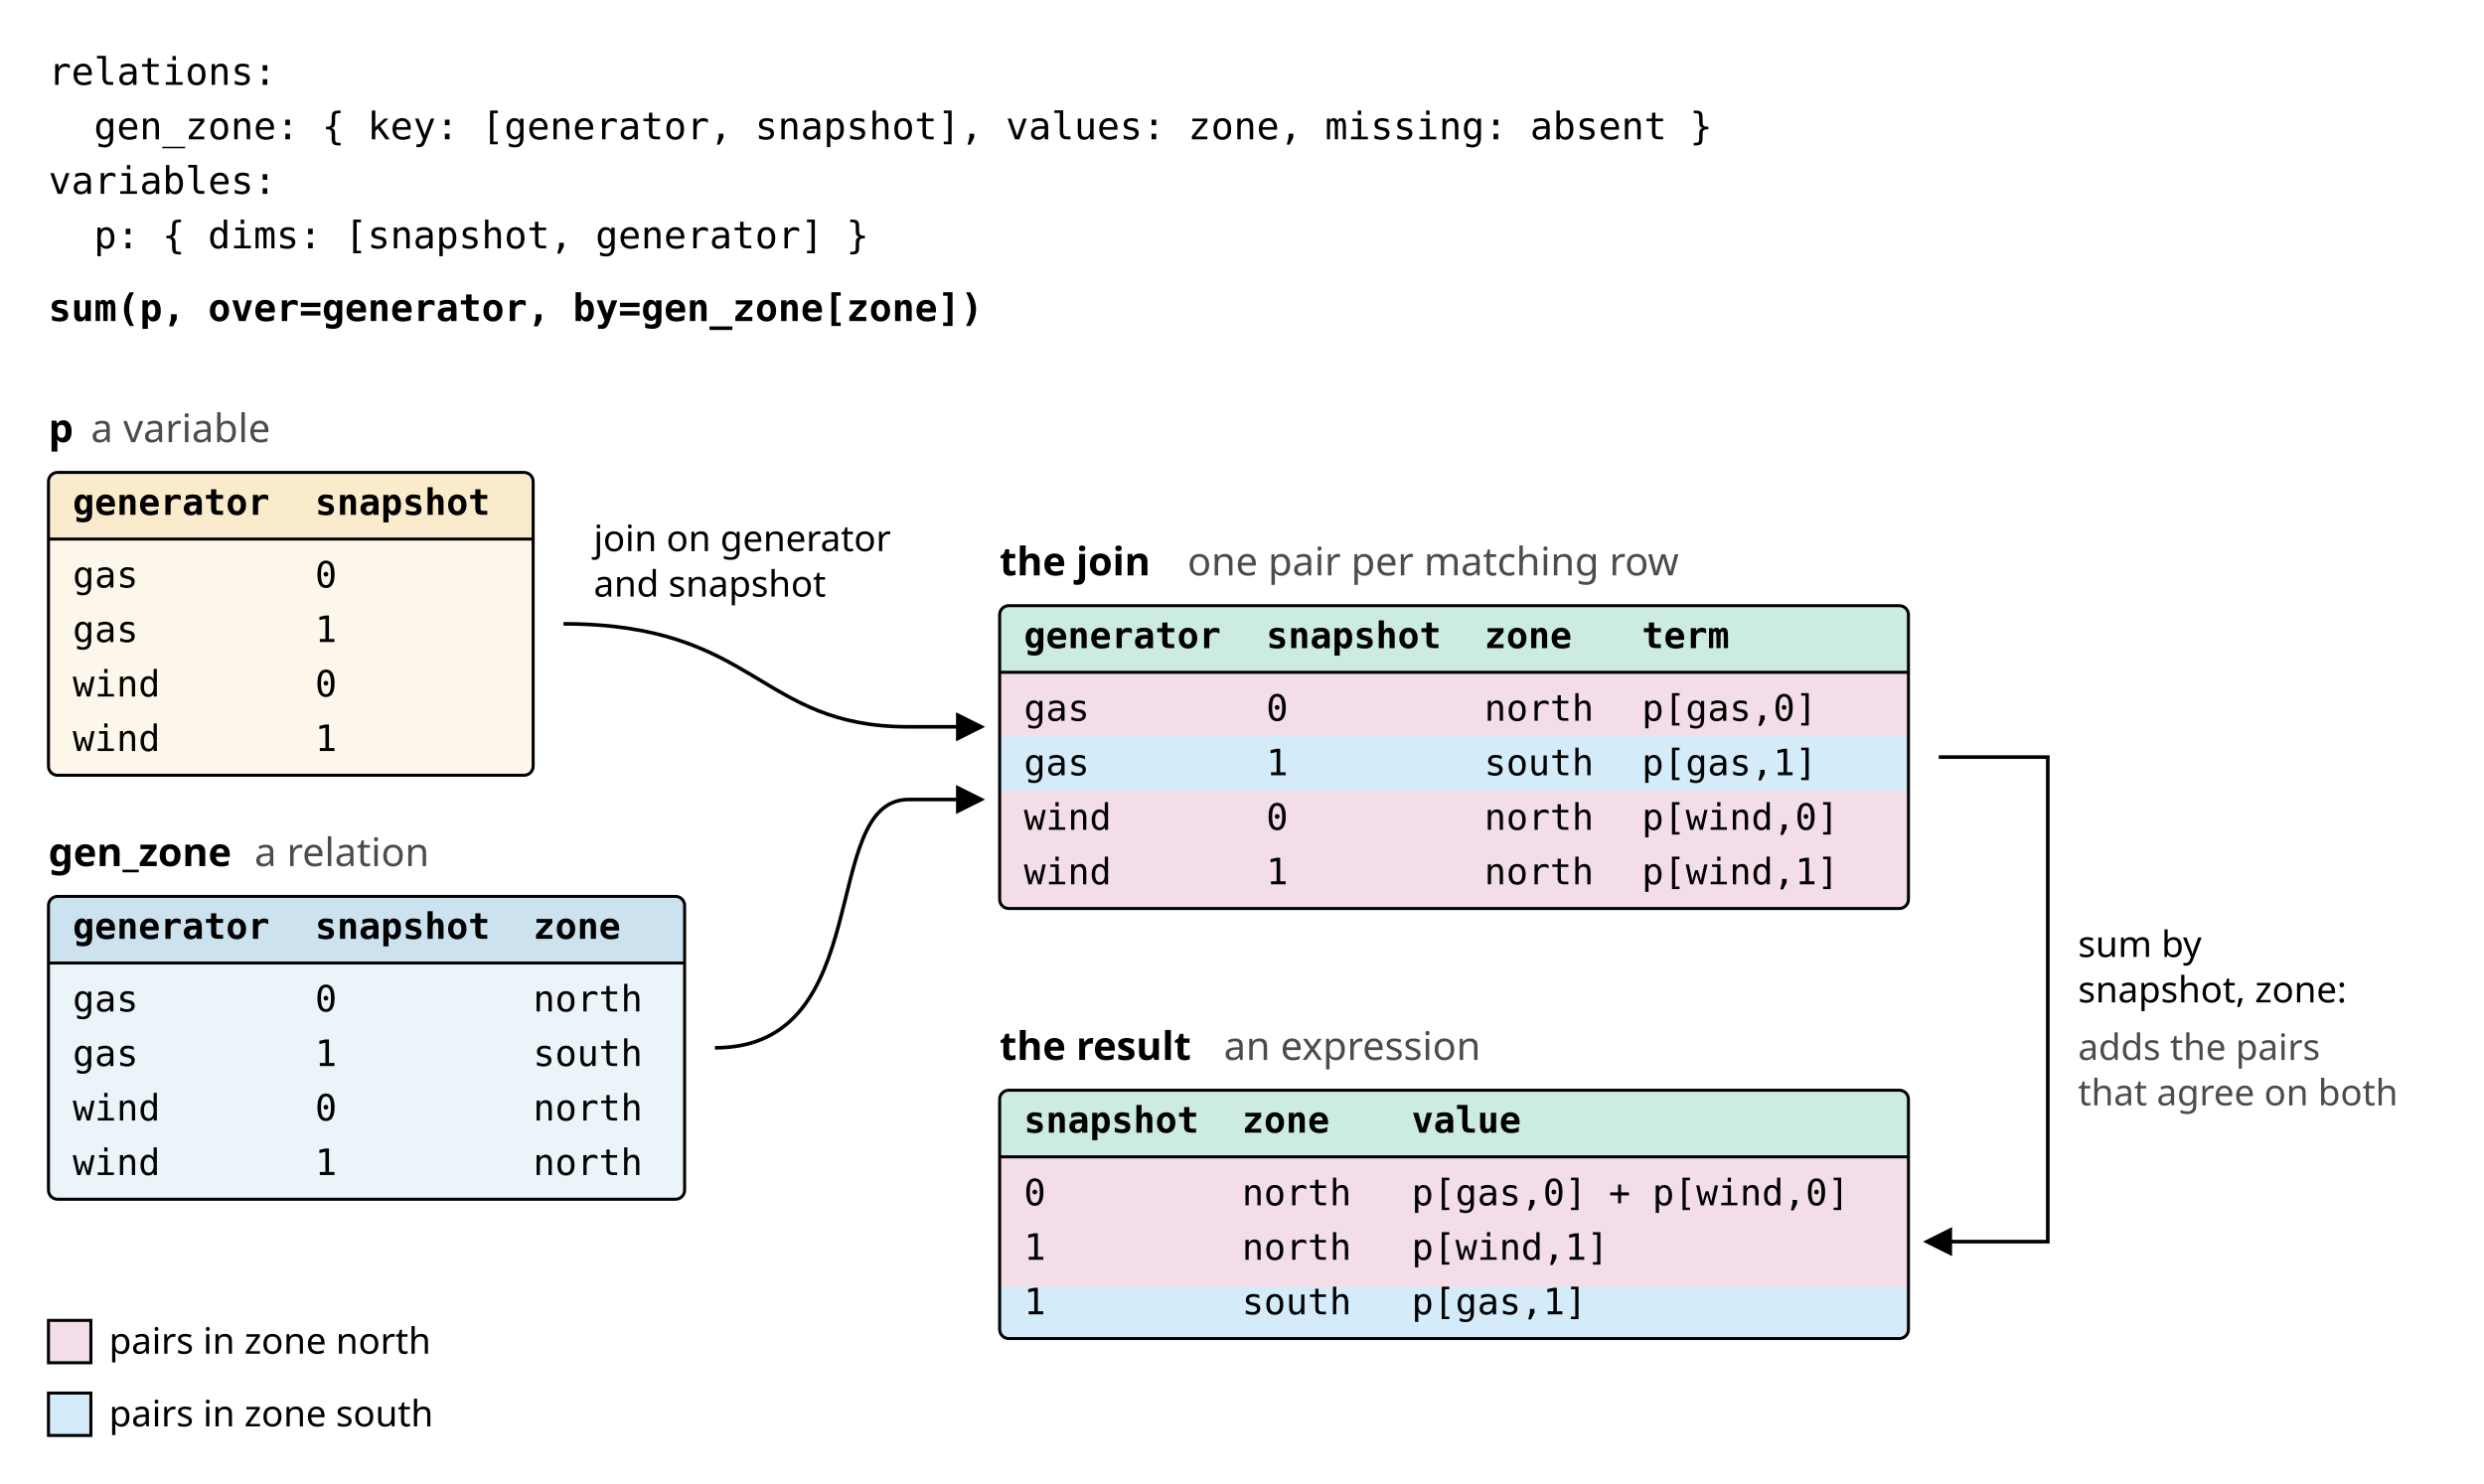
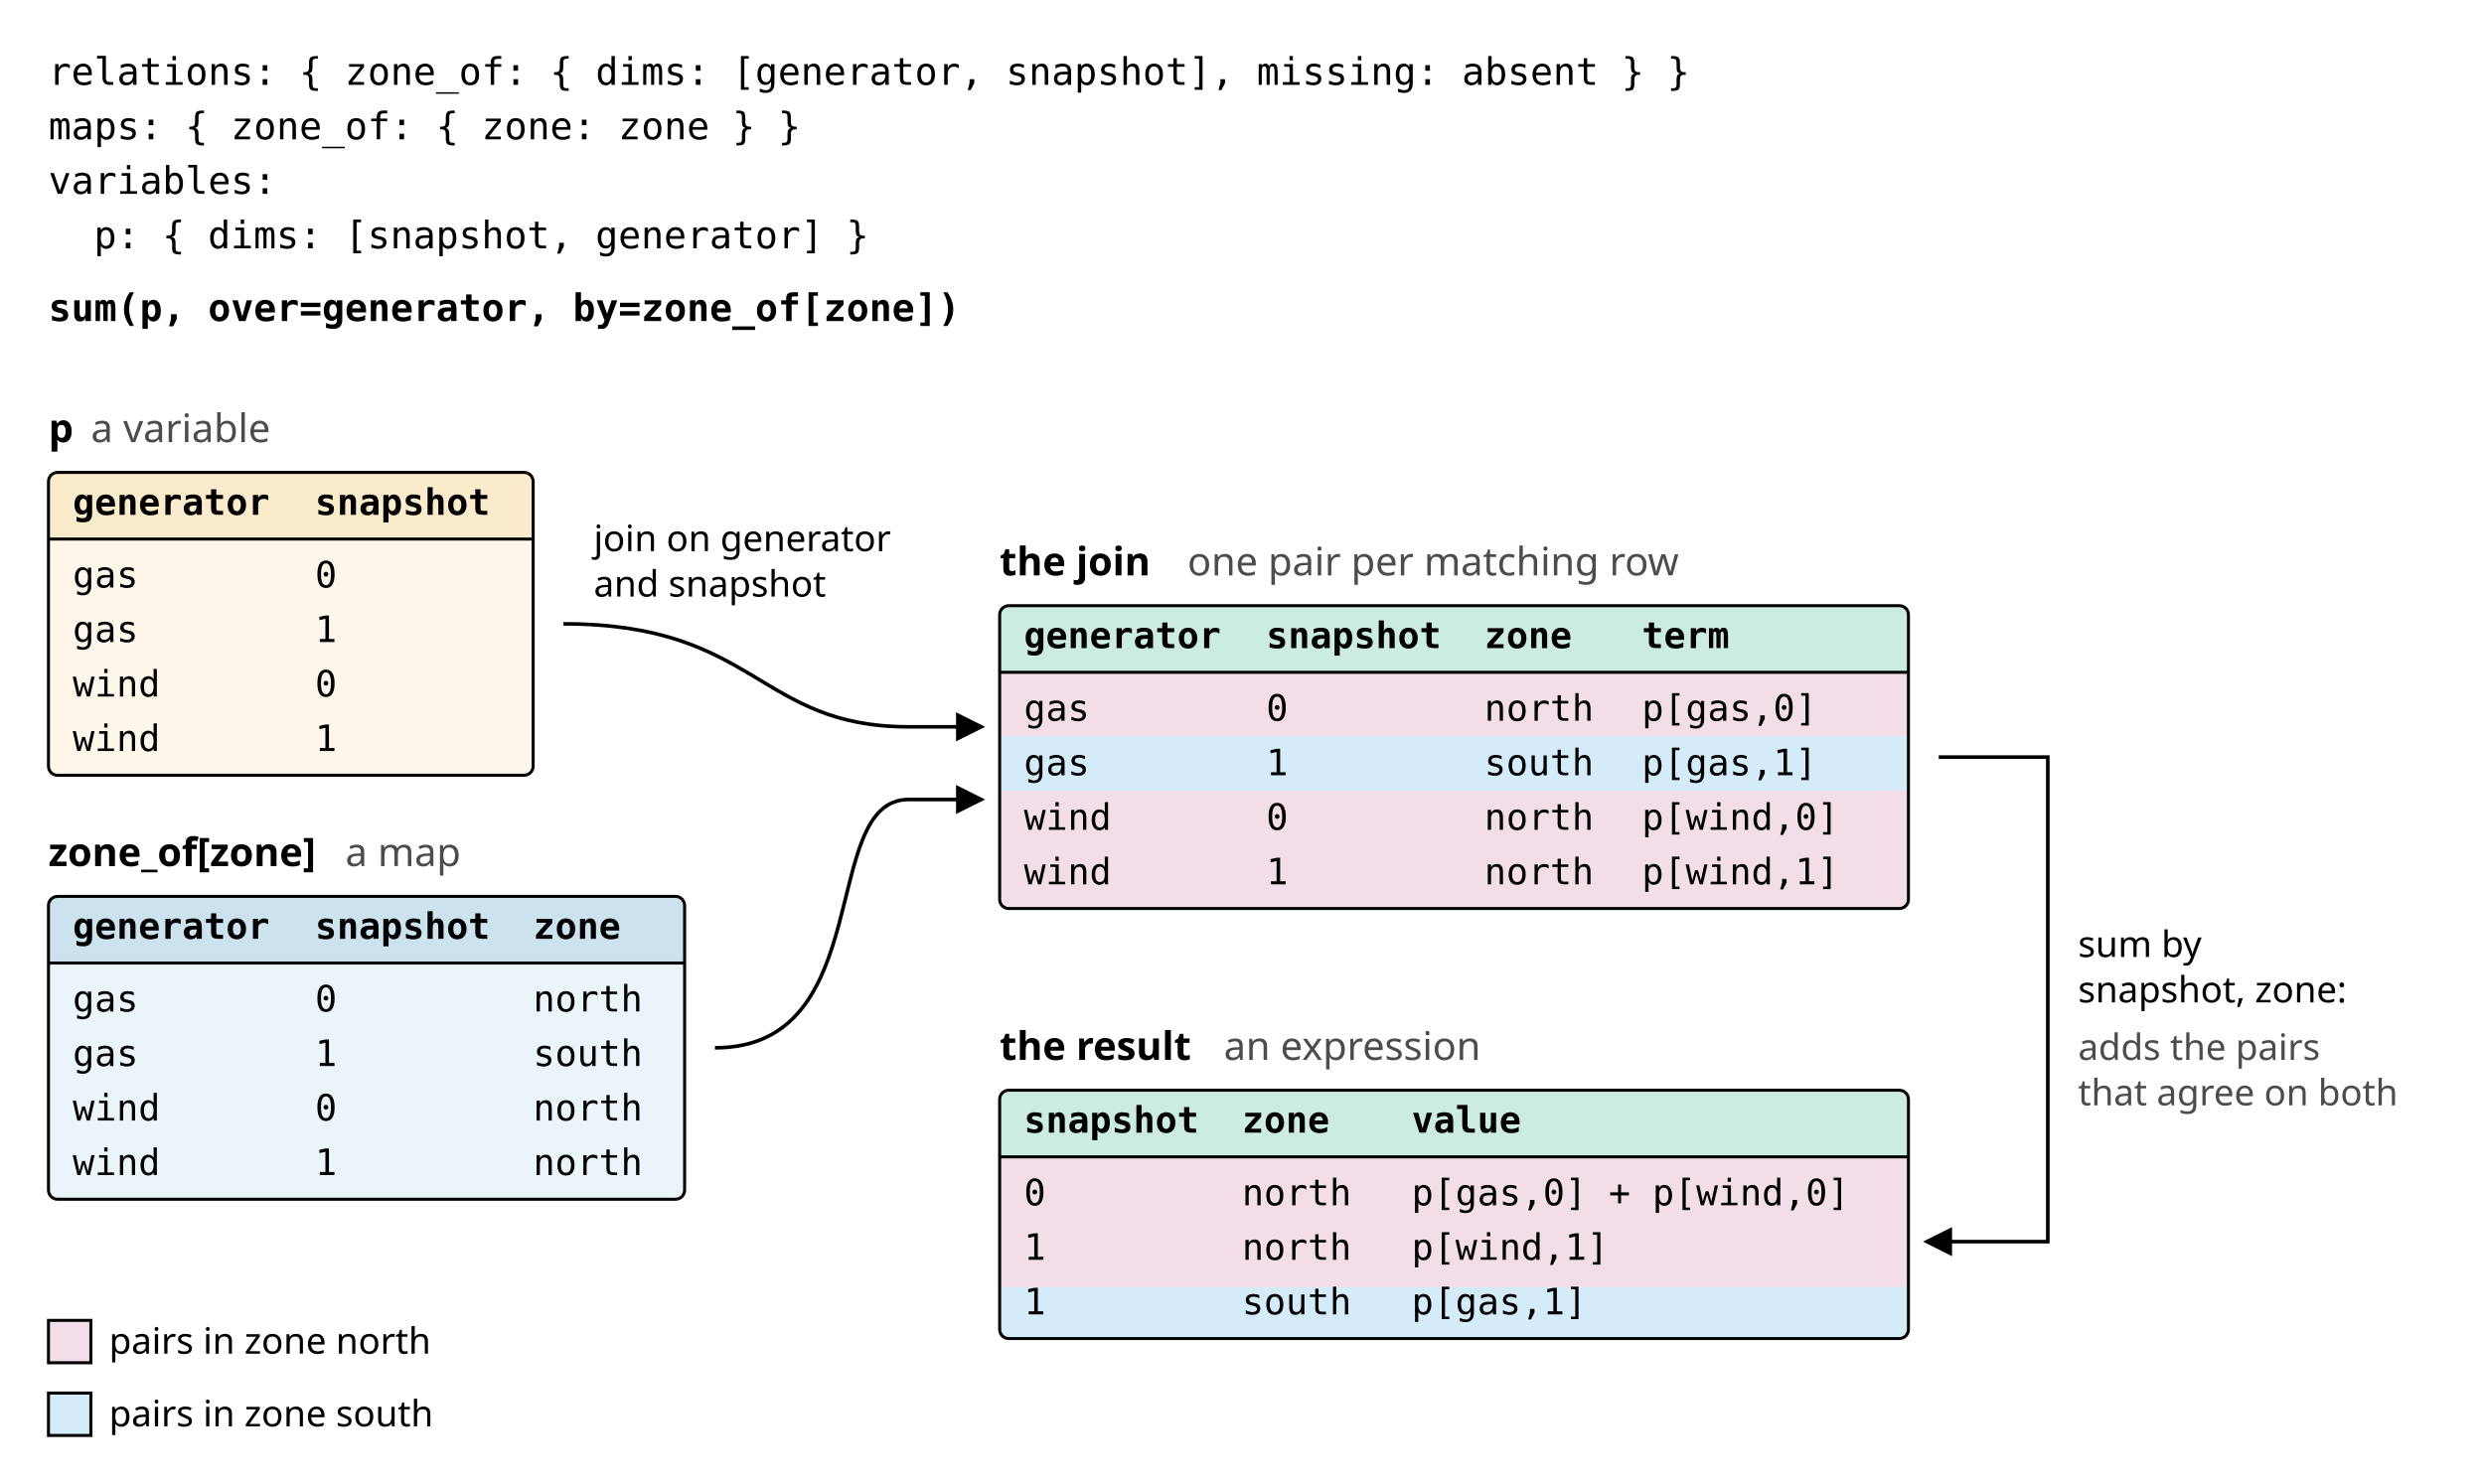
<svg xmlns="http://www.w3.org/2000/svg" viewBox="0 0 820 490" width="820" height="490" style="max-width: 100%; height: auto" role="img" aria-labelledby="lmj-t lmj-d" font-family="ui-sans-serif, system-ui, sans-serif" font-size="13">
  <defs>
    <marker id="lmj-arrow" viewBox="0 0 8 8" refX="7" refY="4" markerWidth="8" markerHeight="8" orient="auto">
      <path d="M0,0 L8,4 L0,8 z" fill="currentColor" />
    </marker>
  </defs>
  <g stroke="none">
    <path d="M16,178 H176 V253 A3,3 0 0 1 173,256 H19 A3,3 0 0 1 16,253 Z" fill="#E69F00" fill-opacity="0.08" />
    <path d="M16,178 V159 A3,3 0 0 1 19,156 H173 A3,3 0 0 1 176,159 V178 Z" fill="#E69F00" fill-opacity="0.2" />
    <path d="M16,318 H226 V393 A3,3 0 0 1 223,396 H19 A3,3 0 0 1 16,393 Z" fill="#0072B2" fill-opacity="0.08" />
    <path d="M16,318 V299 A3,3 0 0 1 19,296 H223 A3,3 0 0 1 226,299 V318 Z" fill="#0072B2" fill-opacity="0.2" />
    <path d="M330,222 H630 V243 H330 Z" fill="#CC79A7" fill-opacity="0.25" />
    <path d="M330,243 H630 V261 H330 Z" fill="#56B4E9" fill-opacity="0.25" />
    <path d="M330,261 H630 V297 A3,3 0 0 1 627,300 H333 A3,3 0 0 1 330,297 Z" fill="#CC79A7" fill-opacity="0.25" />
    <path d="M330,222 V203 A3,3 0 0 1 333,200 H627 A3,3 0 0 1 630,203 V222 Z" fill="#009E73" fill-opacity="0.2" />
    <path d="M330,382 H630 V425 H330 Z" fill="#CC79A7" fill-opacity="0.25" />
    <path d="M330,425 H630 V439 A3,3 0 0 1 627,442 H333 A3,3 0 0 1 330,439 Z" fill="#56B4E9" fill-opacity="0.25" />
    <path d="M330,382 V363 A3,3 0 0 1 333,360 H627 A3,3 0 0 1 630,363 V382 Z" fill="#009E73" fill-opacity="0.2" />
  </g>
  <g fill="currentColor">
    <g font-family="ui-monospace, SFMono-Regular, Menlo, monospace" font-size="12.5">
-       <text x="16" y="28">relations:</text>
-       <text x="31" y="46">gen_zone: { key: [generator, snapshot], values: zone, missing: absent }</text>
+       <text x="16" y="28">relations: { zone_of: { dims: [generator, snapshot], missing: absent } }</text>
+       <text x="16" y="46">maps: { zone_of: { zone: zone } }</text>
      <text x="16" y="64">variables:</text>
      <text x="31" y="82">p: { dims: [snapshot, generator] }</text>
-       <text x="16" y="106" font-weight="bold">sum(p, over=generator, by=gen_zone[zone])</text>
+       <text x="16" y="106" font-weight="bold">sum(p, over=generator, by=zone_of[zone])</text>
    </g>
    <text x="16" y="146" font-weight="bold">p</text>
    <text x="30" y="146" fill-opacity="0.7">a variable</text>
-     <text x="16" y="286" font-weight="bold">gen_zone</text>
-     <text x="84" y="286" fill-opacity="0.7">a relation</text>
+     <text x="16" y="286" font-weight="bold">zone_of[zone]</text>
+     <text x="114" y="286" fill-opacity="0.7">a map</text>
    <text x="330" y="190" font-weight="bold">the join</text>
    <text x="392" y="190" fill-opacity="0.7">one pair per matching row</text>
    <text x="330" y="350" font-weight="bold">the result</text>
    <text x="404" y="350" fill-opacity="0.7">an expression</text>
    <g font-family="ui-monospace, SFMono-Regular, Menlo, monospace" font-size="12">
      <text x="24" y="170" font-weight="bold">generator</text>
      <text x="104" y="170" font-weight="bold">snapshot</text>
      <text x="24" y="194">gas</text>
      <text x="104" y="194">0</text>
      <text x="24" y="212">gas</text>
      <text x="104" y="212">1</text>
      <text x="24" y="230">wind</text>
      <text x="104" y="230">0</text>
      <text x="24" y="248">wind</text>
      <text x="104" y="248">1</text>
      <text x="24" y="310" font-weight="bold">generator</text>
      <text x="104" y="310" font-weight="bold">snapshot</text>
      <text x="176" y="310" font-weight="bold">zone</text>
      <text x="24" y="334">gas</text>
      <text x="104" y="334">0</text>
      <text x="176" y="334">north</text>
      <text x="24" y="352">gas</text>
      <text x="104" y="352">1</text>
      <text x="176" y="352">south</text>
      <text x="24" y="370">wind</text>
      <text x="104" y="370">0</text>
      <text x="176" y="370">north</text>
      <text x="24" y="388">wind</text>
      <text x="104" y="388">1</text>
      <text x="176" y="388">north</text>
      <text x="338" y="214" font-weight="bold">generator</text>
      <text x="418" y="214" font-weight="bold">snapshot</text>
      <text x="490" y="214" font-weight="bold">zone</text>
      <text x="542" y="214" font-weight="bold">term</text>
      <text x="338" y="238">gas</text>
      <text x="418" y="238">0</text>
      <text x="490" y="238">north</text>
      <text x="542" y="238">p[gas,0]</text>
      <text x="338" y="256">gas</text>
      <text x="418" y="256">1</text>
      <text x="490" y="256">south</text>
      <text x="542" y="256">p[gas,1]</text>
      <text x="338" y="274">wind</text>
      <text x="418" y="274">0</text>
      <text x="490" y="274">north</text>
      <text x="542" y="274">p[wind,0]</text>
      <text x="338" y="292">wind</text>
      <text x="418" y="292">1</text>
      <text x="490" y="292">north</text>
      <text x="542" y="292">p[wind,1]</text>
      <text x="338" y="374" font-weight="bold">snapshot</text>
      <text x="410" y="374" font-weight="bold">zone</text>
      <text x="466" y="374" font-weight="bold">value</text>
      <text x="338" y="398">0</text>
      <text x="410" y="398">north</text>
      <text x="466" y="398">p[gas,0] + p[wind,0]</text>
      <text x="338" y="416">1</text>
      <text x="410" y="416">north</text>
      <text x="466" y="416">p[wind,1]</text>
      <text x="338" y="434">1</text>
      <text x="410" y="434">south</text>
      <text x="466" y="434">p[gas,1]</text>
    </g>
  </g>
  <g fill="none" stroke="currentColor" stroke-width="1">
    <rect x="16" y="156" width="160" height="100" rx="3" />
    <line x1="16" y1="178" x2="176" y2="178" />
    <rect x="16" y="296" width="210" height="100" rx="3" />
    <line x1="16" y1="318" x2="226" y2="318" />
    <rect x="330" y="200" width="300" height="100" rx="3" />
    <line x1="330" y1="222" x2="630" y2="222" />
    <rect x="330" y="360" width="300" height="82" rx="3" />
    <line x1="330" y1="382" x2="630" y2="382" />
  </g>
  <g stroke="currentColor" fill="none" stroke-width="1.2" marker-end="url(#lmj-arrow)">
    <path d="M186,206 C250,206 250,240 300,240 H324" />
    <path d="M236,346 C290,346 270,264 300,264 H324" />
    <path d="M640,250 H676 V410 H636" />
  </g>
  <g fill="currentColor" font-size="12">
    <text x="196" y="182">join on generator</text>
    <text x="196" y="197">and snapshot</text>
    <text x="686" y="316">sum by</text>
    <text x="686" y="331">snapshot, zone:</text>
    <text x="686" y="350" fill-opacity="0.7">adds the pairs</text>
    <text x="686" y="365" fill-opacity="0.7">that agree on both</text>
  </g>
  <g fill="none" stroke="currentColor" stroke-width="1">
    <rect x="16" y="436" width="14" height="14" fill="#CC79A7" fill-opacity="0.25" />
    <rect x="16" y="460" width="14" height="14" fill="#56B4E9" fill-opacity="0.25" />
  </g>
  <g fill="currentColor" font-size="12">
    <text x="36" y="447">pairs in zone north</text>
    <text x="36" y="471">pairs in zone south</text>
  </g>
</svg>
